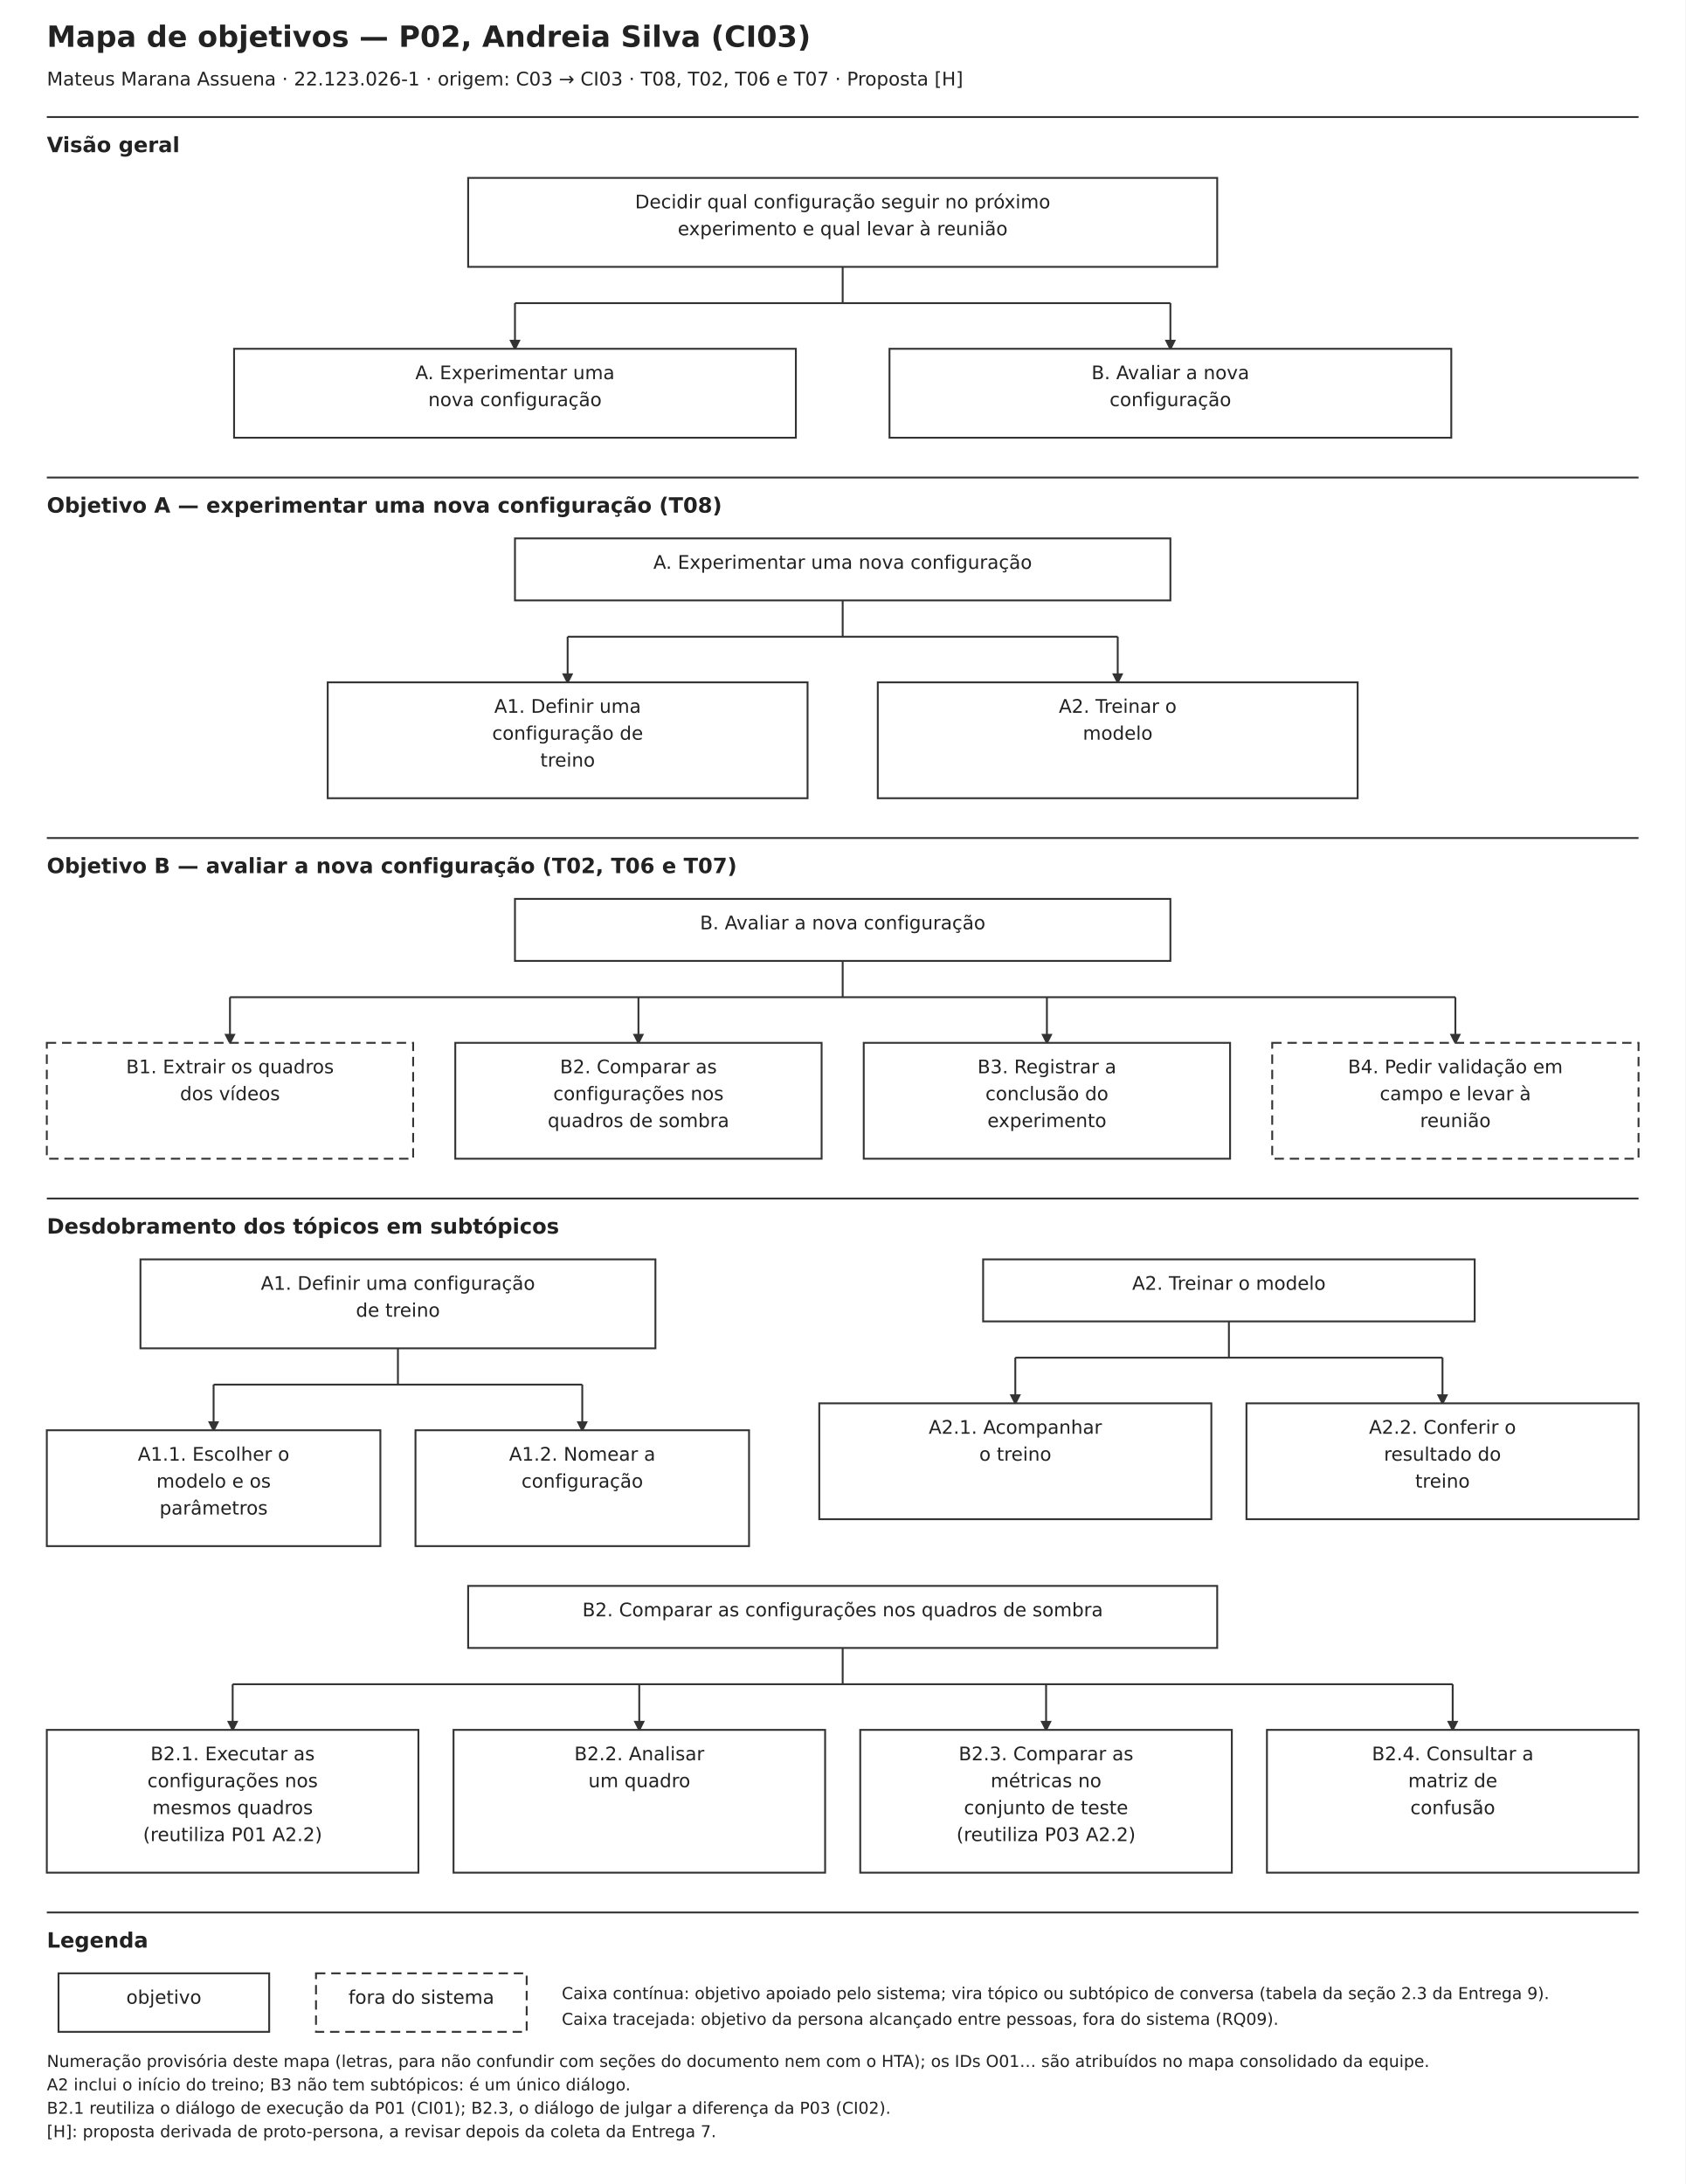
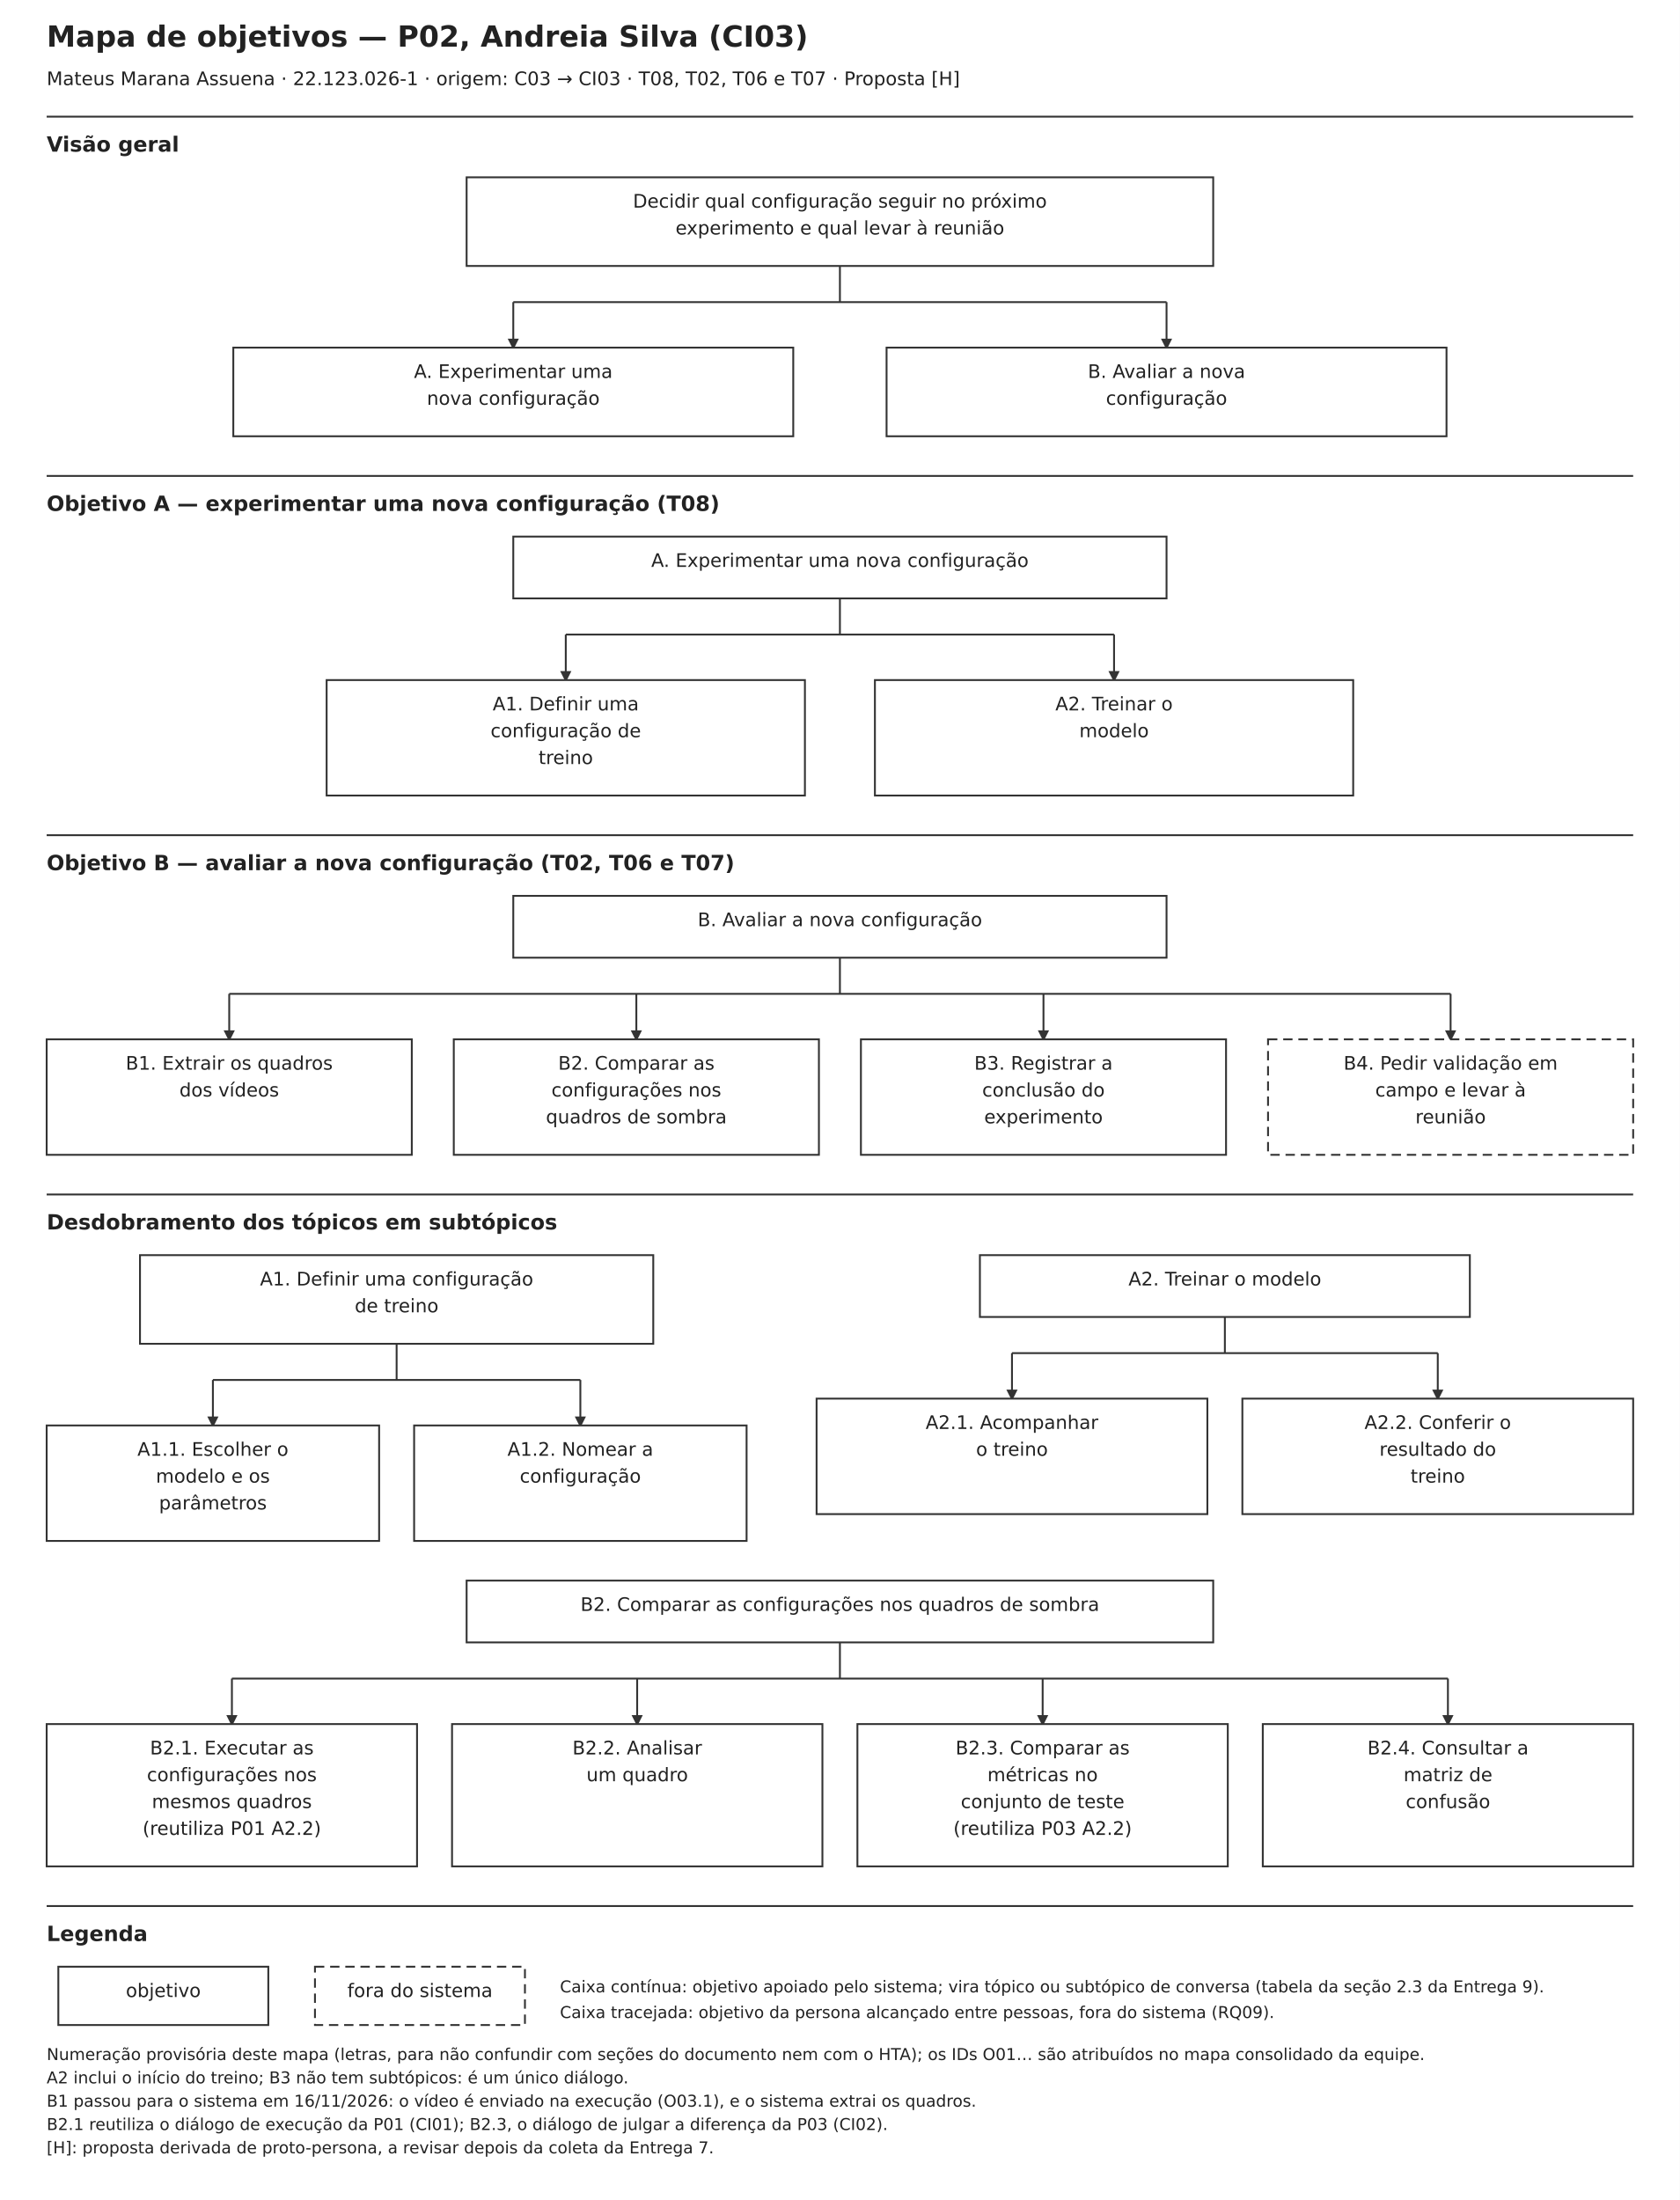
- <svg xmlns="http://www.w3.org/2000/svg" width="1440" height="1866" viewBox="0 0 1440 1866" role="img" aria-labelledby="title desc">
+ <svg xmlns="http://www.w3.org/2000/svg" width="1440" height="1886" viewBox="0 0 1440 1886" role="img" aria-labelledby="title desc">
  <defs>
    <marker id="arrow" viewBox="0 0 10 10" refX="8" refY="5" markerWidth="6" markerHeight="6" orient="auto">
      <path d="M0 0 L10 5 L0 10 Z" fill="#333" />
    </marker>
  </defs>
-   <rect width="1440" height="1866" fill="white" />
+   <rect width="1440" height="1886" fill="white" />
  <g font-family="DejaVu Sans, Arial, sans-serif" fill="#222">
    <text x="40" y="40" text-anchor="start" font-size="25" font-weight="700">Mapa de objetivos — P02, Andreia Silva (CI03)</text>
    <text x="40" y="73" text-anchor="start" font-size="16" font-weight="400">Mateus Marana Assuena · 22.123.026-1 · origem: C03 → CI03 · T08, T02, T06 e T07 · Proposta [H]</text>
    <path d="M40 100 H1400" fill="none" stroke="#333" stroke-width="1.6" />
    <text x="40" y="130" text-anchor="start" font-size="18" font-weight="700">Visão geral</text>
    <g data-box="b1">
      <rect x="400.0" y="152" width="640.0" height="76" fill="white" stroke="#333" stroke-width="1.6" class="frame" />
      <text x="720.0" y="178" text-anchor="middle" font-size="16" font-weight="400">Decidir qual configuração seguir no próximo</text>
      <text x="720.0" y="201" text-anchor="middle" font-size="16" font-weight="400">experimento e qual levar à reunião</text>
    </g>
    <path d="M720.0 228 V259" fill="none" stroke="#333" stroke-width="1.6" />
    <path d="M440.0 259 H1000.0" fill="none" stroke="#333" stroke-width="1.6" />
    <path d="M440.0 259 V298" fill="none" stroke="#333" stroke-width="1.6" marker-end="url(#arrow)" />
    <g data-box="b2">
      <rect x="200.0" y="298" width="480.0" height="76" fill="white" stroke="#333" stroke-width="1.6" class="frame" />
      <text x="440.0" y="324" text-anchor="middle" font-size="16" font-weight="400">A. Experimentar uma</text>
      <text x="440.0" y="347" text-anchor="middle" font-size="16" font-weight="400">nova configuração</text>
    </g>
    <path d="M1000.0 259 V298" fill="none" stroke="#333" stroke-width="1.6" marker-end="url(#arrow)" />
    <g data-box="b3">
      <rect x="760.0" y="298" width="480.0" height="76" fill="white" stroke="#333" stroke-width="1.6" class="frame" />
      <text x="1000.0" y="324" text-anchor="middle" font-size="16" font-weight="400">B. Avaliar a nova</text>
      <text x="1000.0" y="347" text-anchor="middle" font-size="16" font-weight="400">configuração</text>
    </g>
    <path d="M40 408 H1400" fill="none" stroke="#333" stroke-width="1.6" />
    <text x="40" y="438" text-anchor="start" font-size="18" font-weight="700">Objetivo A — experimentar uma nova configuração (T08)</text>
    <g data-box="b4">
      <rect x="440.0" y="460" width="560.0" height="53" fill="white" stroke="#333" stroke-width="1.6" class="frame" />
      <text x="720.0" y="486" text-anchor="middle" font-size="16" font-weight="400">A. Experimentar uma nova configuração</text>
    </g>
    <path d="M720.0 513 V544" fill="none" stroke="#333" stroke-width="1.6" />
    <path d="M485.0 544 H955.0" fill="none" stroke="#333" stroke-width="1.6" />
    <path d="M485.0 544 V583" fill="none" stroke="#333" stroke-width="1.6" marker-end="url(#arrow)" />
    <g data-box="b5">
      <rect x="280.0" y="583" width="410.0" height="99" fill="white" stroke="#333" stroke-width="1.6" class="frame" />
      <text x="485.0" y="609" text-anchor="middle" font-size="16" font-weight="400">A1. Definir uma</text>
      <text x="485.0" y="632" text-anchor="middle" font-size="16" font-weight="400">configuração de</text>
      <text x="485.0" y="655" text-anchor="middle" font-size="16" font-weight="400">treino</text>
    </g>
    <path d="M955.0 544 V583" fill="none" stroke="#333" stroke-width="1.6" marker-end="url(#arrow)" />
    <g data-box="b6">
      <rect x="750.0" y="583" width="410.0" height="99" fill="white" stroke="#333" stroke-width="1.6" class="frame" />
      <text x="955.0" y="609" text-anchor="middle" font-size="16" font-weight="400">A2. Treinar o</text>
      <text x="955.0" y="632" text-anchor="middle" font-size="16" font-weight="400">modelo</text>
    </g>
    <path d="M40 716 H1400" fill="none" stroke="#333" stroke-width="1.6" />
    <text x="40" y="746" text-anchor="start" font-size="18" font-weight="700">Objetivo B — avaliar a nova configuração (T02, T06 e T07)</text>
    <g data-box="b7">
      <rect x="440.0" y="768" width="560.0" height="53" fill="white" stroke="#333" stroke-width="1.6" class="frame" />
      <text x="720.0" y="794" text-anchor="middle" font-size="16" font-weight="400">B. Avaliar a nova configuração</text>
    </g>
    <path d="M720.0 821 V852" fill="none" stroke="#333" stroke-width="1.6" />
    <path d="M196.5 852 H1243.5" fill="none" stroke="#333" stroke-width="1.6" />
    <path d="M196.5 852 V891" fill="none" stroke="#333" stroke-width="1.6" marker-end="url(#arrow)" />
    <g data-box="b8">
-       <rect x="40.0" y="891" width="313.0" height="99" fill="white" stroke="#333" stroke-width="1.6" stroke-dasharray="8 5" class="frame" />
+       <rect x="40.0" y="891" width="313.0" height="99" fill="white" stroke="#333" stroke-width="1.6" class="frame" />
      <text x="196.5" y="917" text-anchor="middle" font-size="16" font-weight="400">B1. Extrair os quadros</text>
      <text x="196.5" y="940" text-anchor="middle" font-size="16" font-weight="400">dos vídeos</text>
    </g>
    <path d="M545.5 852 V891" fill="none" stroke="#333" stroke-width="1.6" marker-end="url(#arrow)" />
    <g data-box="b9">
      <rect x="389.0" y="891" width="313.0" height="99" fill="white" stroke="#333" stroke-width="1.6" class="frame" />
      <text x="545.5" y="917" text-anchor="middle" font-size="16" font-weight="400">B2. Comparar as</text>
      <text x="545.5" y="940" text-anchor="middle" font-size="16" font-weight="400">configurações nos</text>
      <text x="545.5" y="963" text-anchor="middle" font-size="16" font-weight="400">quadros de sombra</text>
    </g>
    <path d="M894.5 852 V891" fill="none" stroke="#333" stroke-width="1.6" marker-end="url(#arrow)" />
    <g data-box="b10">
      <rect x="738.0" y="891" width="313.0" height="99" fill="white" stroke="#333" stroke-width="1.6" class="frame" />
      <text x="894.5" y="917" text-anchor="middle" font-size="16" font-weight="400">B3. Registrar a</text>
      <text x="894.5" y="940" text-anchor="middle" font-size="16" font-weight="400">conclusão do</text>
      <text x="894.5" y="963" text-anchor="middle" font-size="16" font-weight="400">experimento</text>
    </g>
    <path d="M1243.5 852 V891" fill="none" stroke="#333" stroke-width="1.6" marker-end="url(#arrow)" />
    <g data-box="b11">
      <rect x="1087.0" y="891" width="313.0" height="99" fill="white" stroke="#333" stroke-width="1.6" stroke-dasharray="8 5" class="frame" />
      <text x="1243.5" y="917" text-anchor="middle" font-size="16" font-weight="400">B4. Pedir validação em</text>
      <text x="1243.5" y="940" text-anchor="middle" font-size="16" font-weight="400">campo e levar à</text>
      <text x="1243.5" y="963" text-anchor="middle" font-size="16" font-weight="400">reunião</text>
    </g>
    <path d="M40 1024 H1400" fill="none" stroke="#333" stroke-width="1.6" />
    <text x="40" y="1054" text-anchor="start" font-size="18" font-weight="700">Desdobramento dos tópicos em subtópicos</text>
    <g data-box="b12">
      <rect x="120.0" y="1076" width="440.0" height="76" fill="white" stroke="#333" stroke-width="1.6" class="frame" />
      <text x="340.0" y="1102" text-anchor="middle" font-size="16" font-weight="400">A1. Definir uma configuração</text>
      <text x="340.0" y="1125" text-anchor="middle" font-size="16" font-weight="400">de treino</text>
    </g>
    <path d="M340.0 1152 V1183" fill="none" stroke="#333" stroke-width="1.6" />
    <path d="M182.5 1183 H497.5" fill="none" stroke="#333" stroke-width="1.6" />
    <path d="M182.5 1183 V1222" fill="none" stroke="#333" stroke-width="1.6" marker-end="url(#arrow)" />
    <g data-box="b13">
      <rect x="40.0" y="1222" width="285.0" height="99" fill="white" stroke="#333" stroke-width="1.6" class="frame" />
      <text x="182.5" y="1248" text-anchor="middle" font-size="16" font-weight="400">A1.1. Escolher o</text>
      <text x="182.5" y="1271" text-anchor="middle" font-size="16" font-weight="400">modelo e os</text>
      <text x="182.5" y="1294" text-anchor="middle" font-size="16" font-weight="400">parâmetros</text>
    </g>
    <path d="M497.5 1183 V1222" fill="none" stroke="#333" stroke-width="1.6" marker-end="url(#arrow)" />
    <g data-box="b14">
      <rect x="355.0" y="1222" width="285.0" height="99" fill="white" stroke="#333" stroke-width="1.6" class="frame" />
      <text x="497.5" y="1248" text-anchor="middle" font-size="16" font-weight="400">A1.2. Nomear a</text>
      <text x="497.5" y="1271" text-anchor="middle" font-size="16" font-weight="400">configuração</text>
    </g>
    <g data-box="b15">
      <rect x="840.0" y="1076" width="420.0" height="53" fill="white" stroke="#333" stroke-width="1.6" class="frame" />
      <text x="1050.0" y="1102" text-anchor="middle" font-size="16" font-weight="400">A2. Treinar o modelo</text>
    </g>
    <path d="M1050.0 1129 V1160" fill="none" stroke="#333" stroke-width="1.6" />
    <path d="M867.5 1160 H1232.5" fill="none" stroke="#333" stroke-width="1.6" />
    <path d="M867.5 1160 V1199" fill="none" stroke="#333" stroke-width="1.6" marker-end="url(#arrow)" />
    <g data-box="b16">
      <rect x="700.0" y="1199" width="335.0" height="99" fill="white" stroke="#333" stroke-width="1.6" class="frame" />
      <text x="867.5" y="1225" text-anchor="middle" font-size="16" font-weight="400">A2.1. Acompanhar</text>
      <text x="867.5" y="1248" text-anchor="middle" font-size="16" font-weight="400">o treino</text>
    </g>
    <path d="M1232.5 1160 V1199" fill="none" stroke="#333" stroke-width="1.6" marker-end="url(#arrow)" />
    <g data-box="b17">
      <rect x="1065.0" y="1199" width="335.0" height="99" fill="white" stroke="#333" stroke-width="1.6" class="frame" />
      <text x="1232.5" y="1225" text-anchor="middle" font-size="16" font-weight="400">A2.2. Conferir o</text>
      <text x="1232.5" y="1248" text-anchor="middle" font-size="16" font-weight="400">resultado do</text>
      <text x="1232.5" y="1271" text-anchor="middle" font-size="16" font-weight="400">treino</text>
    </g>
    <g data-box="b18">
      <rect x="400.0" y="1355" width="640.0" height="53" fill="white" stroke="#333" stroke-width="1.6" class="frame" />
      <text x="720.0" y="1381" text-anchor="middle" font-size="16" font-weight="400">B2. Comparar as configurações nos quadros de sombra</text>
    </g>
    <path d="M720.0 1408 V1439" fill="none" stroke="#333" stroke-width="1.6" />
    <path d="M198.8 1439 H1241.2" fill="none" stroke="#333" stroke-width="1.6" />
    <path d="M198.8 1439 V1478" fill="none" stroke="#333" stroke-width="1.6" marker-end="url(#arrow)" />
    <g data-box="b19">
      <rect x="40.0" y="1478" width="317.5" height="122" fill="white" stroke="#333" stroke-width="1.6" class="frame" />
      <text x="198.75" y="1504" text-anchor="middle" font-size="16" font-weight="400">B2.1. Executar as</text>
      <text x="198.75" y="1527" text-anchor="middle" font-size="16" font-weight="400">configurações nos</text>
      <text x="198.75" y="1550" text-anchor="middle" font-size="16" font-weight="400">mesmos quadros</text>
      <text x="198.75" y="1573" text-anchor="middle" font-size="16" font-weight="400">(reutiliza P01 A2.2)</text>
    </g>
    <path d="M546.2 1439 V1478" fill="none" stroke="#333" stroke-width="1.6" marker-end="url(#arrow)" />
    <g data-box="b20">
      <rect x="387.5" y="1478" width="317.5" height="122" fill="white" stroke="#333" stroke-width="1.6" class="frame" />
      <text x="546.25" y="1504" text-anchor="middle" font-size="16" font-weight="400">B2.2. Analisar</text>
      <text x="546.25" y="1527" text-anchor="middle" font-size="16" font-weight="400">um quadro</text>
    </g>
    <path d="M893.8 1439 V1478" fill="none" stroke="#333" stroke-width="1.6" marker-end="url(#arrow)" />
    <g data-box="b21">
      <rect x="735.0" y="1478" width="317.5" height="122" fill="white" stroke="#333" stroke-width="1.6" class="frame" />
      <text x="893.75" y="1504" text-anchor="middle" font-size="16" font-weight="400">B2.3. Comparar as</text>
      <text x="893.75" y="1527" text-anchor="middle" font-size="16" font-weight="400">métricas no</text>
      <text x="893.75" y="1550" text-anchor="middle" font-size="16" font-weight="400">conjunto de teste</text>
      <text x="893.75" y="1573" text-anchor="middle" font-size="16" font-weight="400">(reutiliza P03 A2.2)</text>
    </g>
    <path d="M1241.2 1439 V1478" fill="none" stroke="#333" stroke-width="1.6" marker-end="url(#arrow)" />
    <g data-box="b22">
      <rect x="1082.5" y="1478" width="317.5" height="122" fill="white" stroke="#333" stroke-width="1.6" class="frame" />
      <text x="1241.25" y="1504" text-anchor="middle" font-size="16" font-weight="400">B2.4. Consultar a</text>
      <text x="1241.25" y="1527" text-anchor="middle" font-size="16" font-weight="400">matriz de</text>
      <text x="1241.25" y="1550" text-anchor="middle" font-size="16" font-weight="400">confusão</text>
    </g>
    <path d="M40 1634 H1400" fill="none" stroke="#333" stroke-width="1.6" />
    <text x="40" y="1664" text-anchor="start" font-size="18" font-weight="700">Legenda</text>
    <g data-box="b23">
      <rect x="50.0" y="1686" width="180.0" height="50" fill="white" stroke="#333" stroke-width="1.6" class="frame" />
      <text x="140" y="1712" text-anchor="middle" font-size="16" font-weight="400">objetivo</text>
    </g>
    <g data-box="b24">
      <rect x="270.0" y="1686" width="180.0" height="50" fill="white" stroke="#333" stroke-width="1.6" stroke-dasharray="8 5" class="frame" />
      <text x="360" y="1712" text-anchor="middle" font-size="16" font-weight="400">fora do sistema</text>
    </g>
    <text x="480" y="1708" text-anchor="start" font-size="14" font-weight="400">Caixa contínua: objetivo apoiado pelo sistema; vira tópico ou subtópico de conversa (tabela da seção 2.3 da Entrega 9).</text>
    <text x="480" y="1730" text-anchor="start" font-size="14" font-weight="400">Caixa tracejada: objetivo da persona alcançado entre pessoas, fora do sistema (RQ09).</text>
    <text x="40" y="1766" text-anchor="start" font-size="14" font-weight="400">Numeração provisória deste mapa (letras, para não confundir com seções do documento nem com o HTA); os IDs O01… são atribuídos no mapa consolidado da equipe.</text>
    <text x="40" y="1786" text-anchor="start" font-size="14" font-weight="400">A2 inclui o início do treino; B3 não tem subtópicos: é um único diálogo.</text>
-     <text x="40" y="1806" text-anchor="start" font-size="14" font-weight="400">B2.1 reutiliza o diálogo de execução da P01 (CI01); B2.3, o diálogo de julgar a diferença da P03 (CI02).</text>
-     <text x="40" y="1826" text-anchor="start" font-size="14" font-weight="400">[H]: proposta derivada de proto-persona, a revisar depois da coleta da Entrega 7.</text>
+     <text x="40" y="1806" text-anchor="start" font-size="14" font-weight="400">B1 passou para o sistema em 16/11/2026: o vídeo é enviado na execução (O03.1), e o sistema extrai os quadros.</text>
+     <text x="40" y="1826" text-anchor="start" font-size="14" font-weight="400">B2.1 reutiliza o diálogo de execução da P01 (CI01); B2.3, o diálogo de julgar a diferença da P03 (CI02).</text>
+     <text x="40" y="1846" text-anchor="start" font-size="14" font-weight="400">[H]: proposta derivada de proto-persona, a revisar depois da coleta da Entrega 7.</text>
  </g>
</svg>
